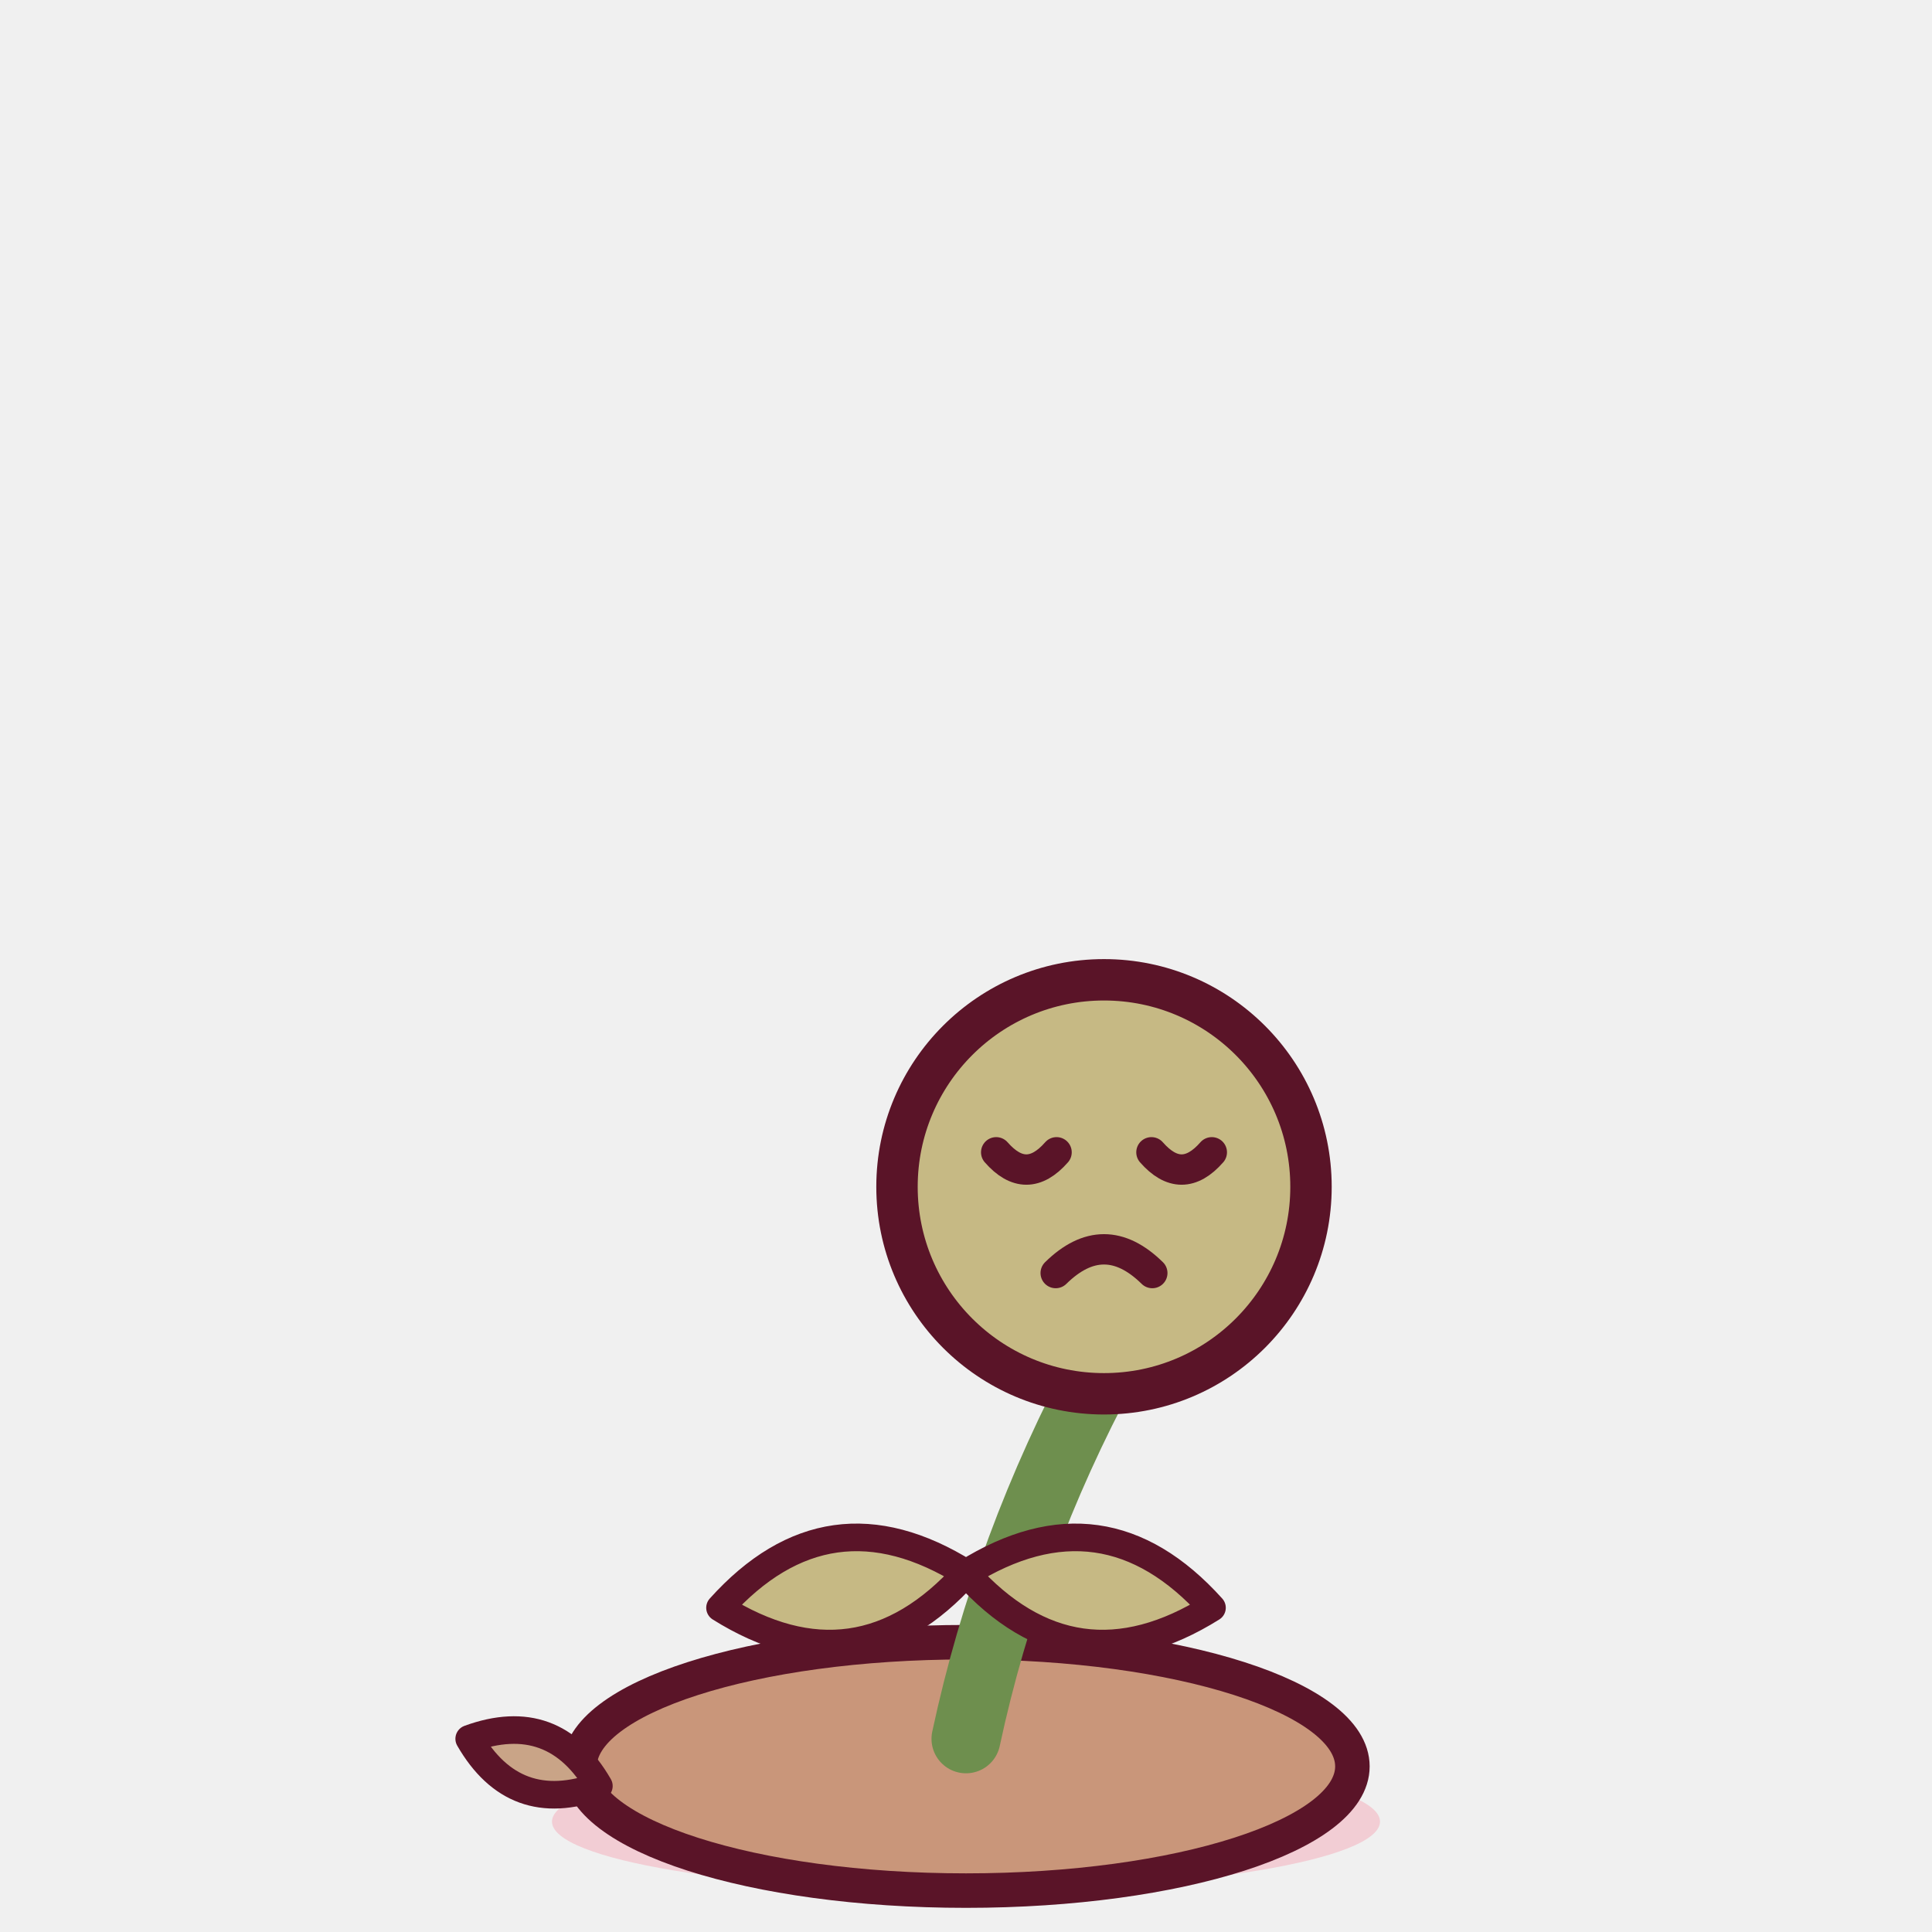
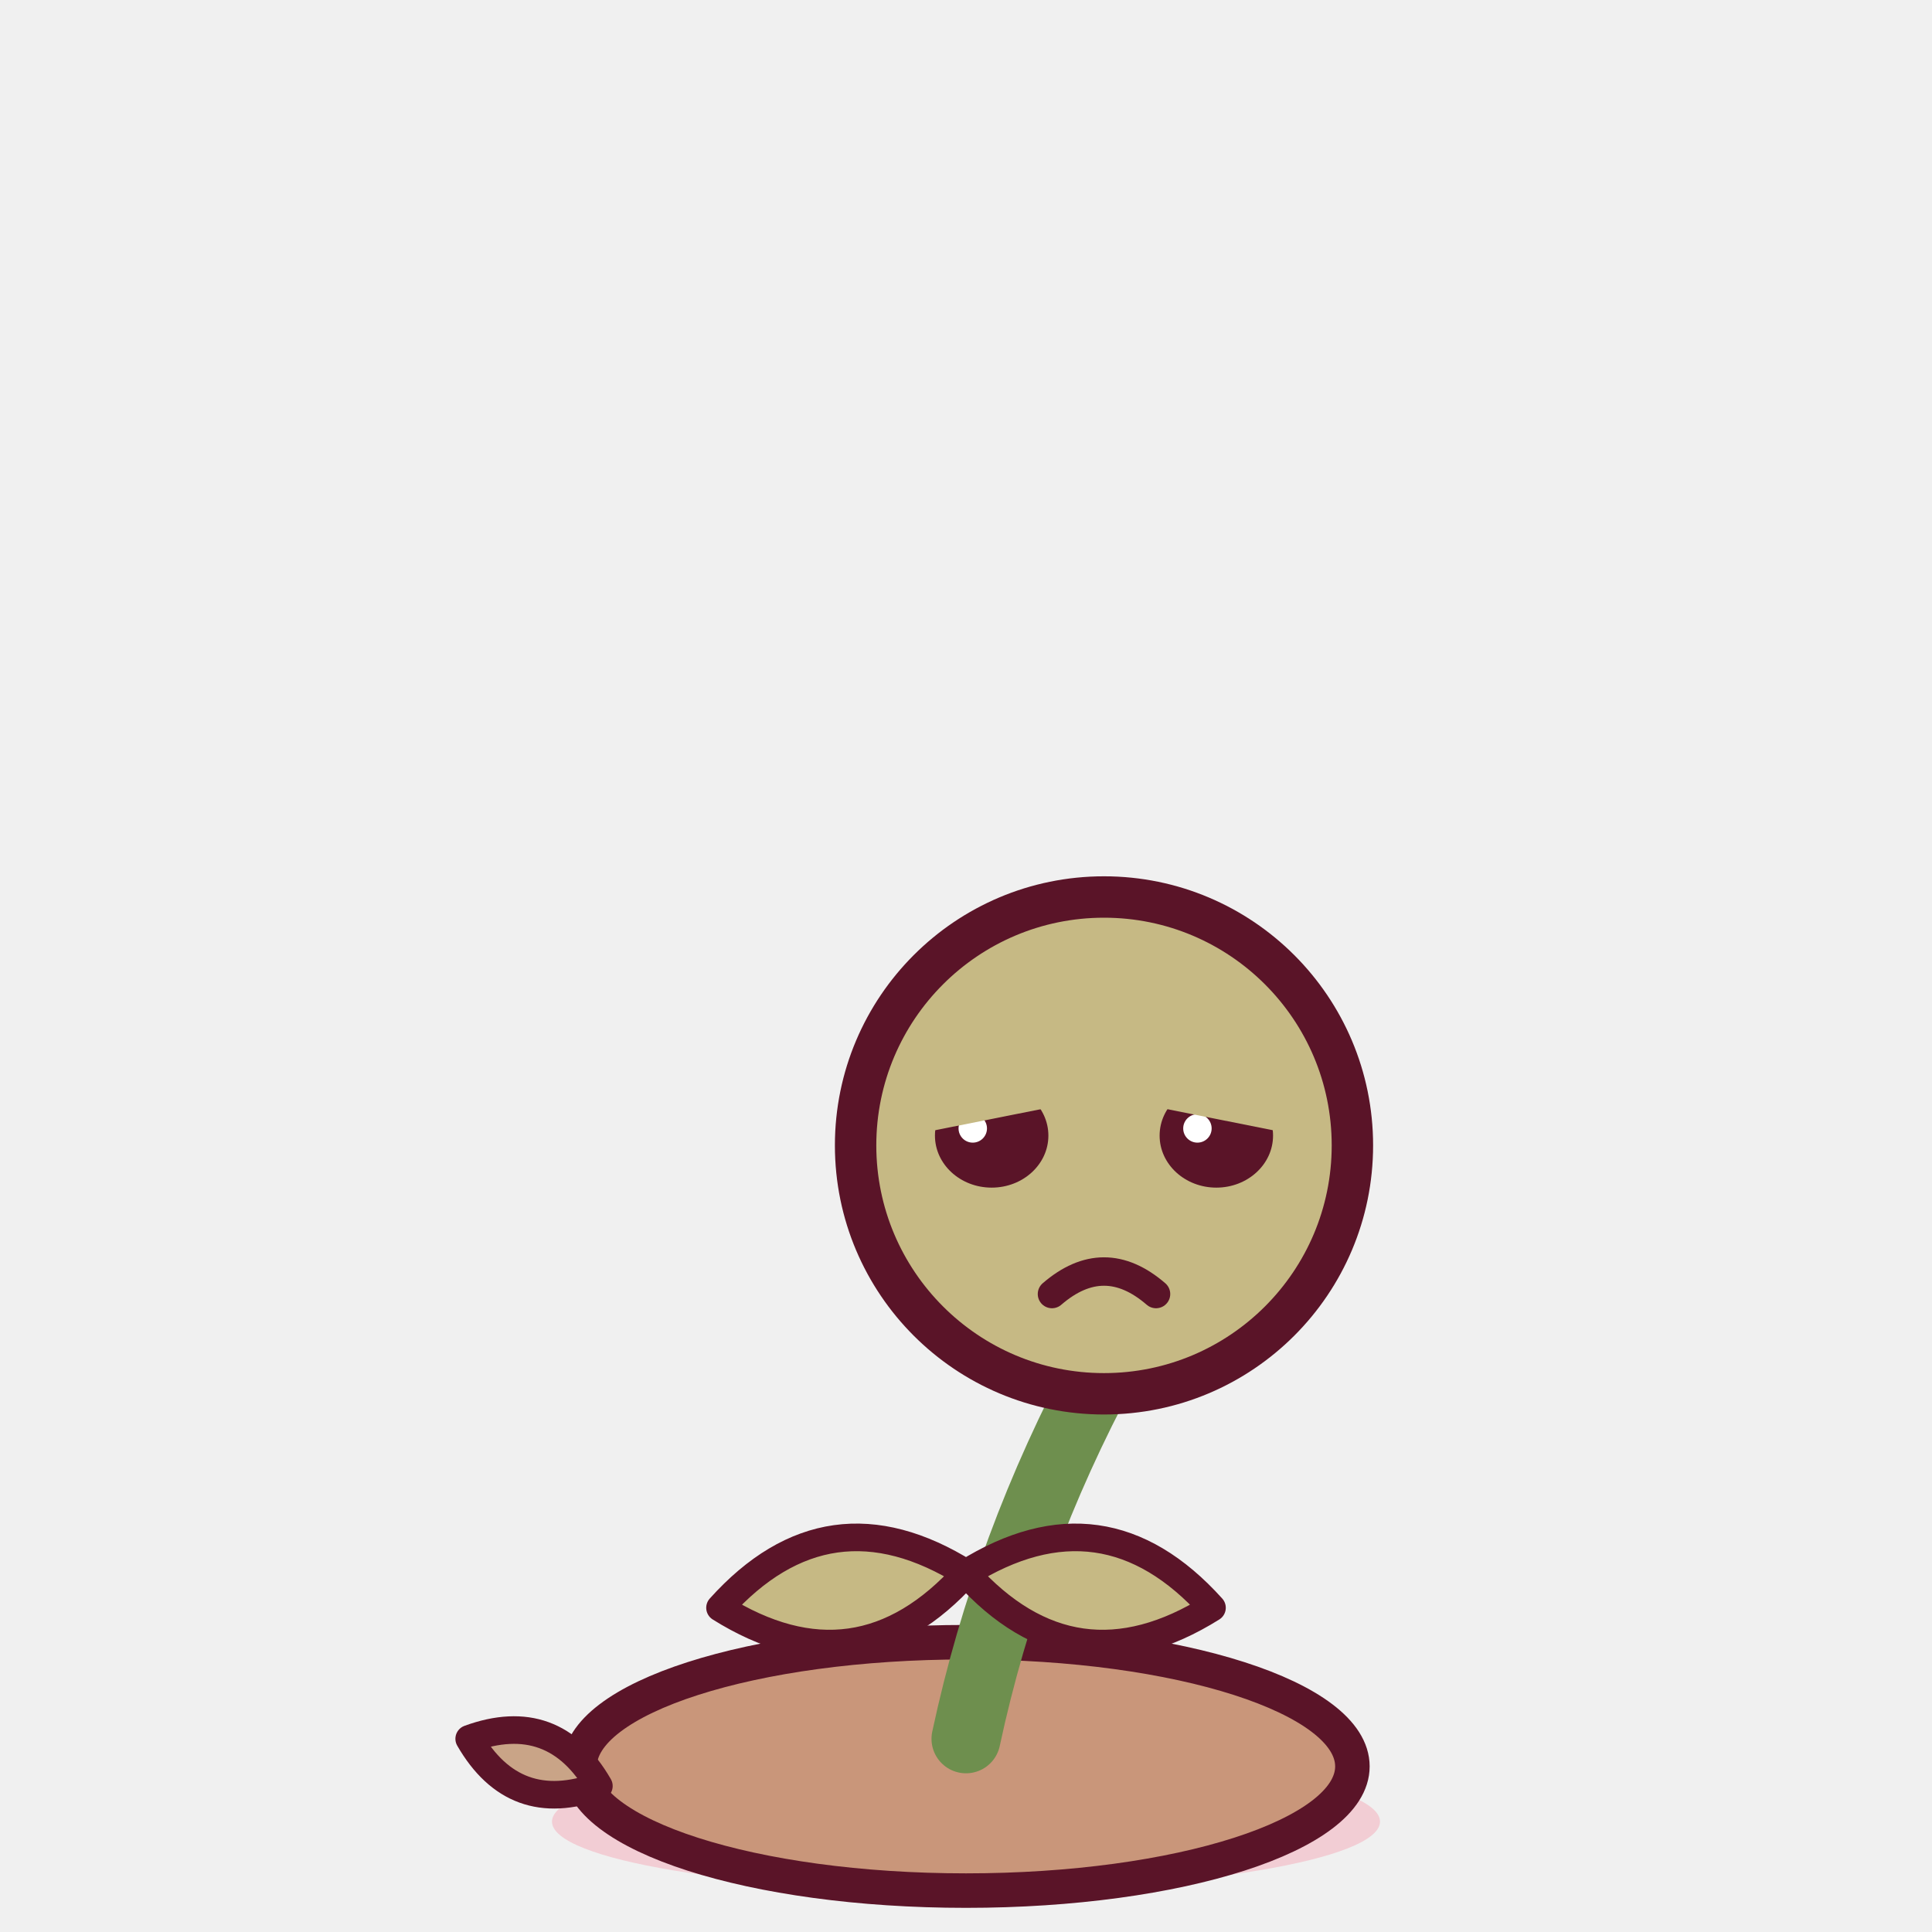
<svg xmlns="http://www.w3.org/2000/svg" viewBox="-10 0 140 140">
  <ellipse cx="60" cy="132" rx="30" ry="5" fill="#F2CDD4" />
  <ellipse cx="60" cy="128" rx="28" ry="9" fill="#C9967A" stroke="#5A1428" stroke-width="2.5" />
  <path d="M60 126 Q63 112 70 99" stroke="#6E8F4E" stroke-width="5" fill="none" stroke-linecap="round" />
  <path d="M0 0 Q9 -7.56 18 0 Q9 7.56 0 0 Z" transform="translate(60 114) rotate(172)" fill="#C6B984" stroke="#5A1428" stroke-width="2" stroke-linejoin="round" />
  <path d="M0 0 Q9 -7.56 18 0 Q9 7.56 0 0 Z" transform="translate(60 114) rotate(8)" fill="#C6B984" stroke="#5A1428" stroke-width="2" stroke-linejoin="round" />
-   <circle cx="70" cy="86" r="15" fill="#C6B984" stroke="#5A1428" stroke-width="3" />
-   <path d="M62.188 83.5 Q64.375 86 66.562 83.5 M73.438 83.5 Q75.625 86 77.812 83.5" stroke="#5A1428" stroke-width="2.2" fill="none" stroke-linecap="round" />
-   <path d="M66.5 92.25 Q70 88.812 73.5 92.25" stroke="#5A1428" stroke-width="2.2" fill="none" stroke-linecap="round" />
+   <circle cx="70" cy="83" r="18" fill="#C6B984" stroke="#5A1428" stroke-width="3" />
+   <ellipse cx="61.86" cy="82.29" rx="4.11" ry="3.77" fill="#5A1428" />
+   <circle cx="60.49" cy="81.77" r="1.03" fill="#FFFFFF" />
+   <path d="M67 75.86 L56.71 75.86 L56.71 82.11 L67 80.06 Z" fill="#C6B984" />
+   <ellipse cx="78.14" cy="82.29" rx="4.11" ry="3.77" fill="#5A1428" />
+   <circle cx="76.77" cy="81.77" r="1.03" fill="#FFFFFF" />
+   <path d="M73 75.86 L83.29 75.86 L83.29 82.11 L73 80.06 Z" fill="#C6B984" />
+   <path d="M66.23 93.77 Q70 90.51 73.77 93.77" stroke="#5A1428" stroke-width="2.06" fill="none" stroke-linecap="round" />
  <path d="M0 0 Q5 -4.2 10 0 Q5 4.2 0 0 Z" transform="translate(24 126) rotate(20)" fill="#C9A487" stroke="#5A1428" stroke-width="2" stroke-linejoin="round" />
</svg>
